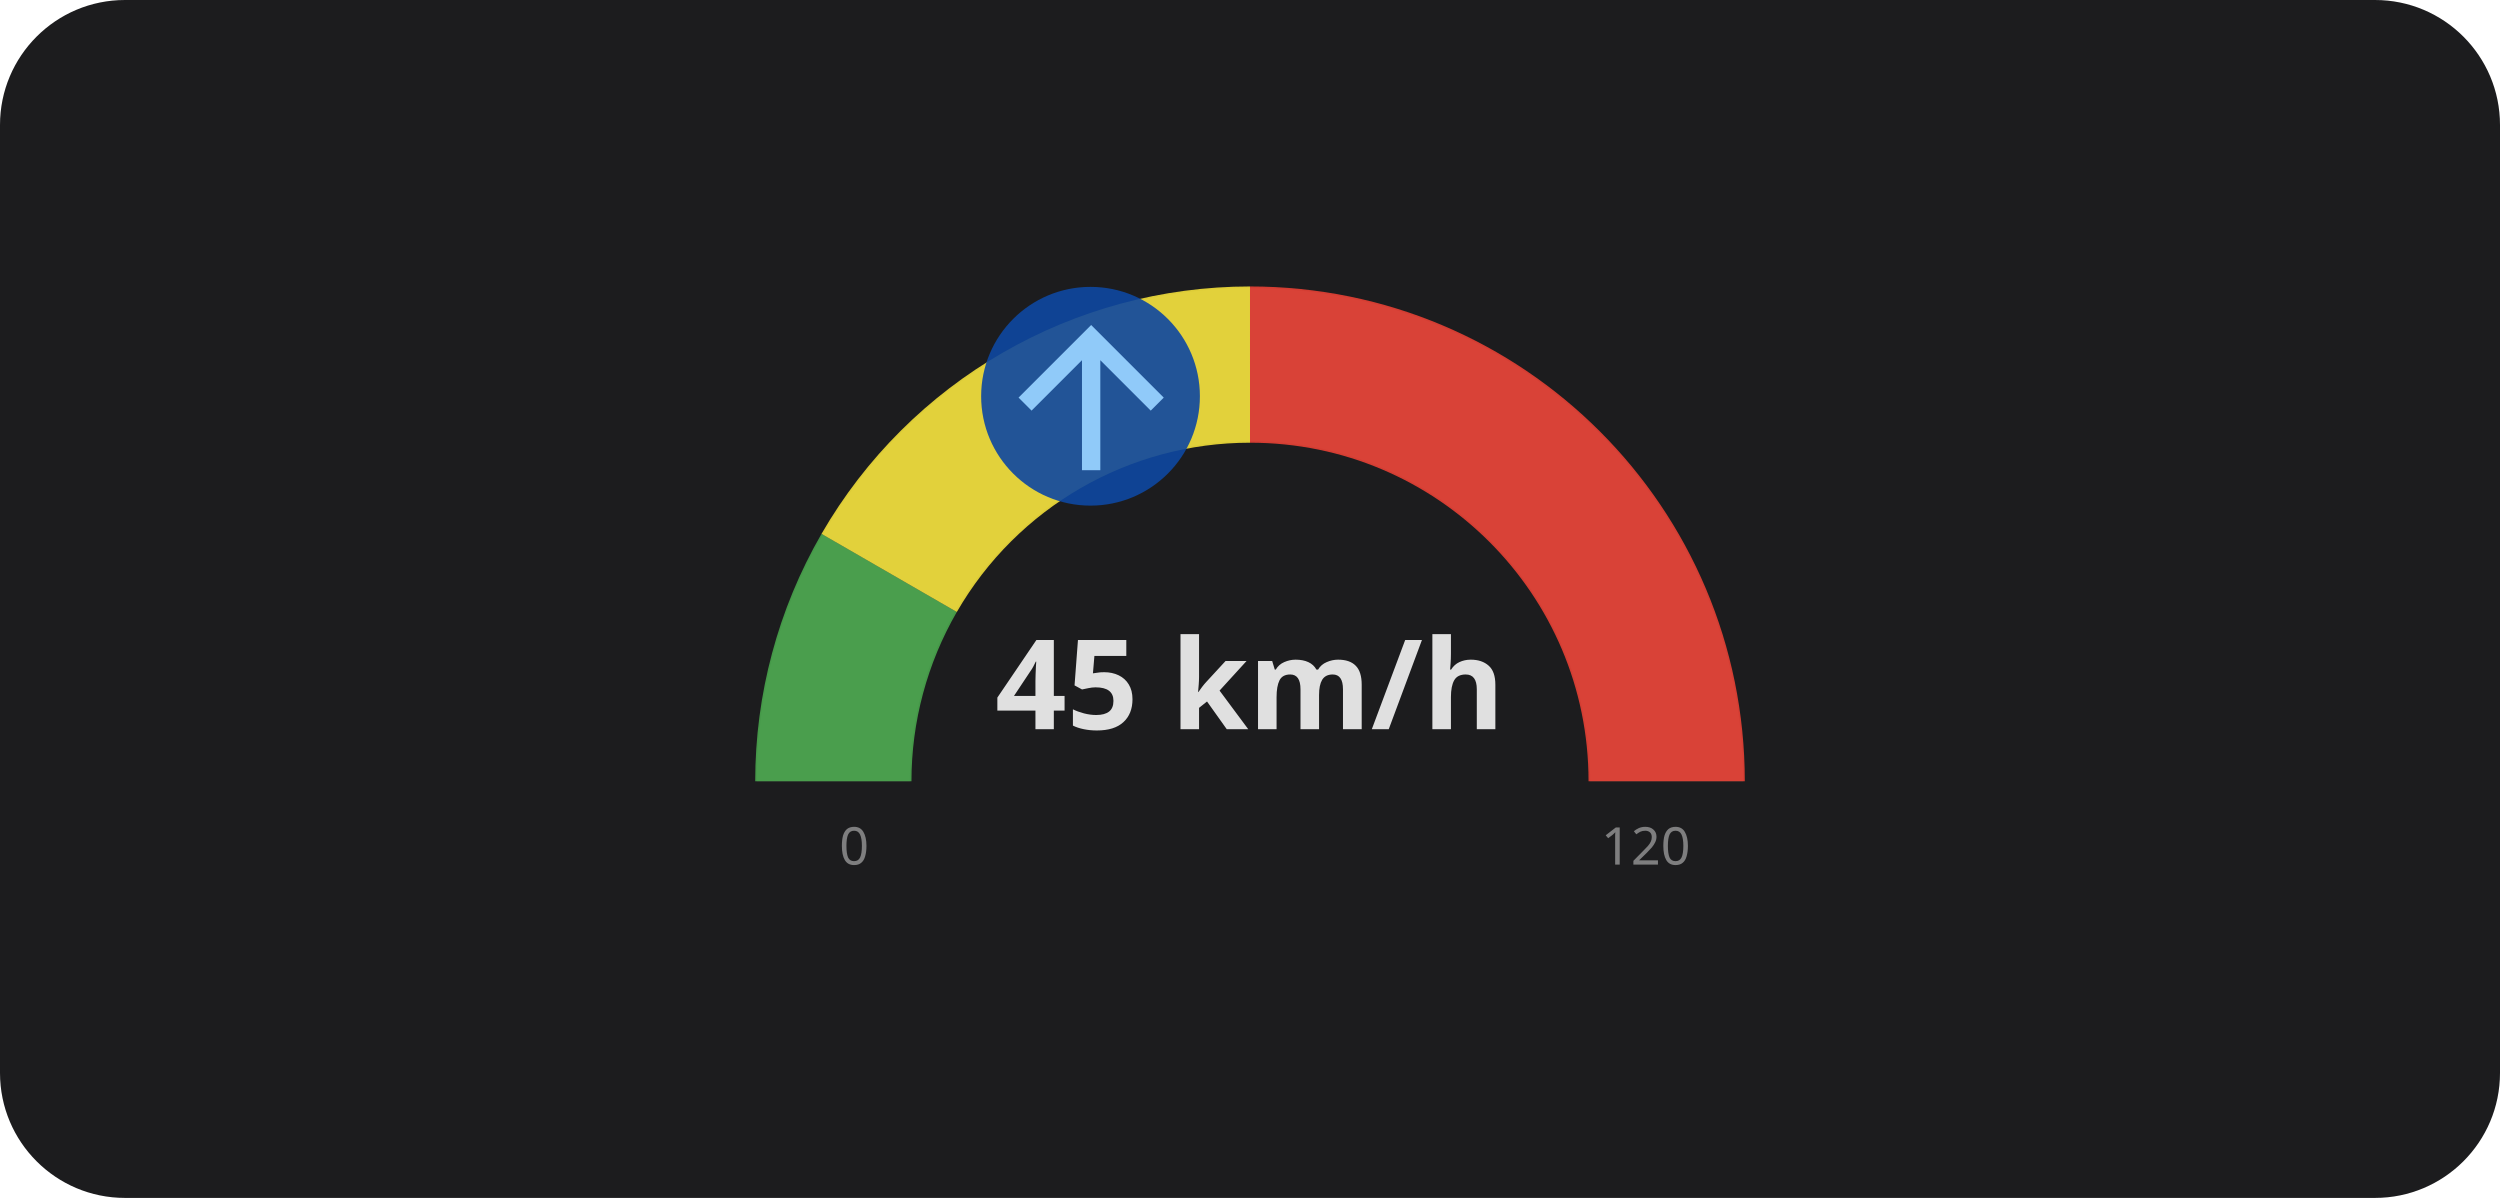
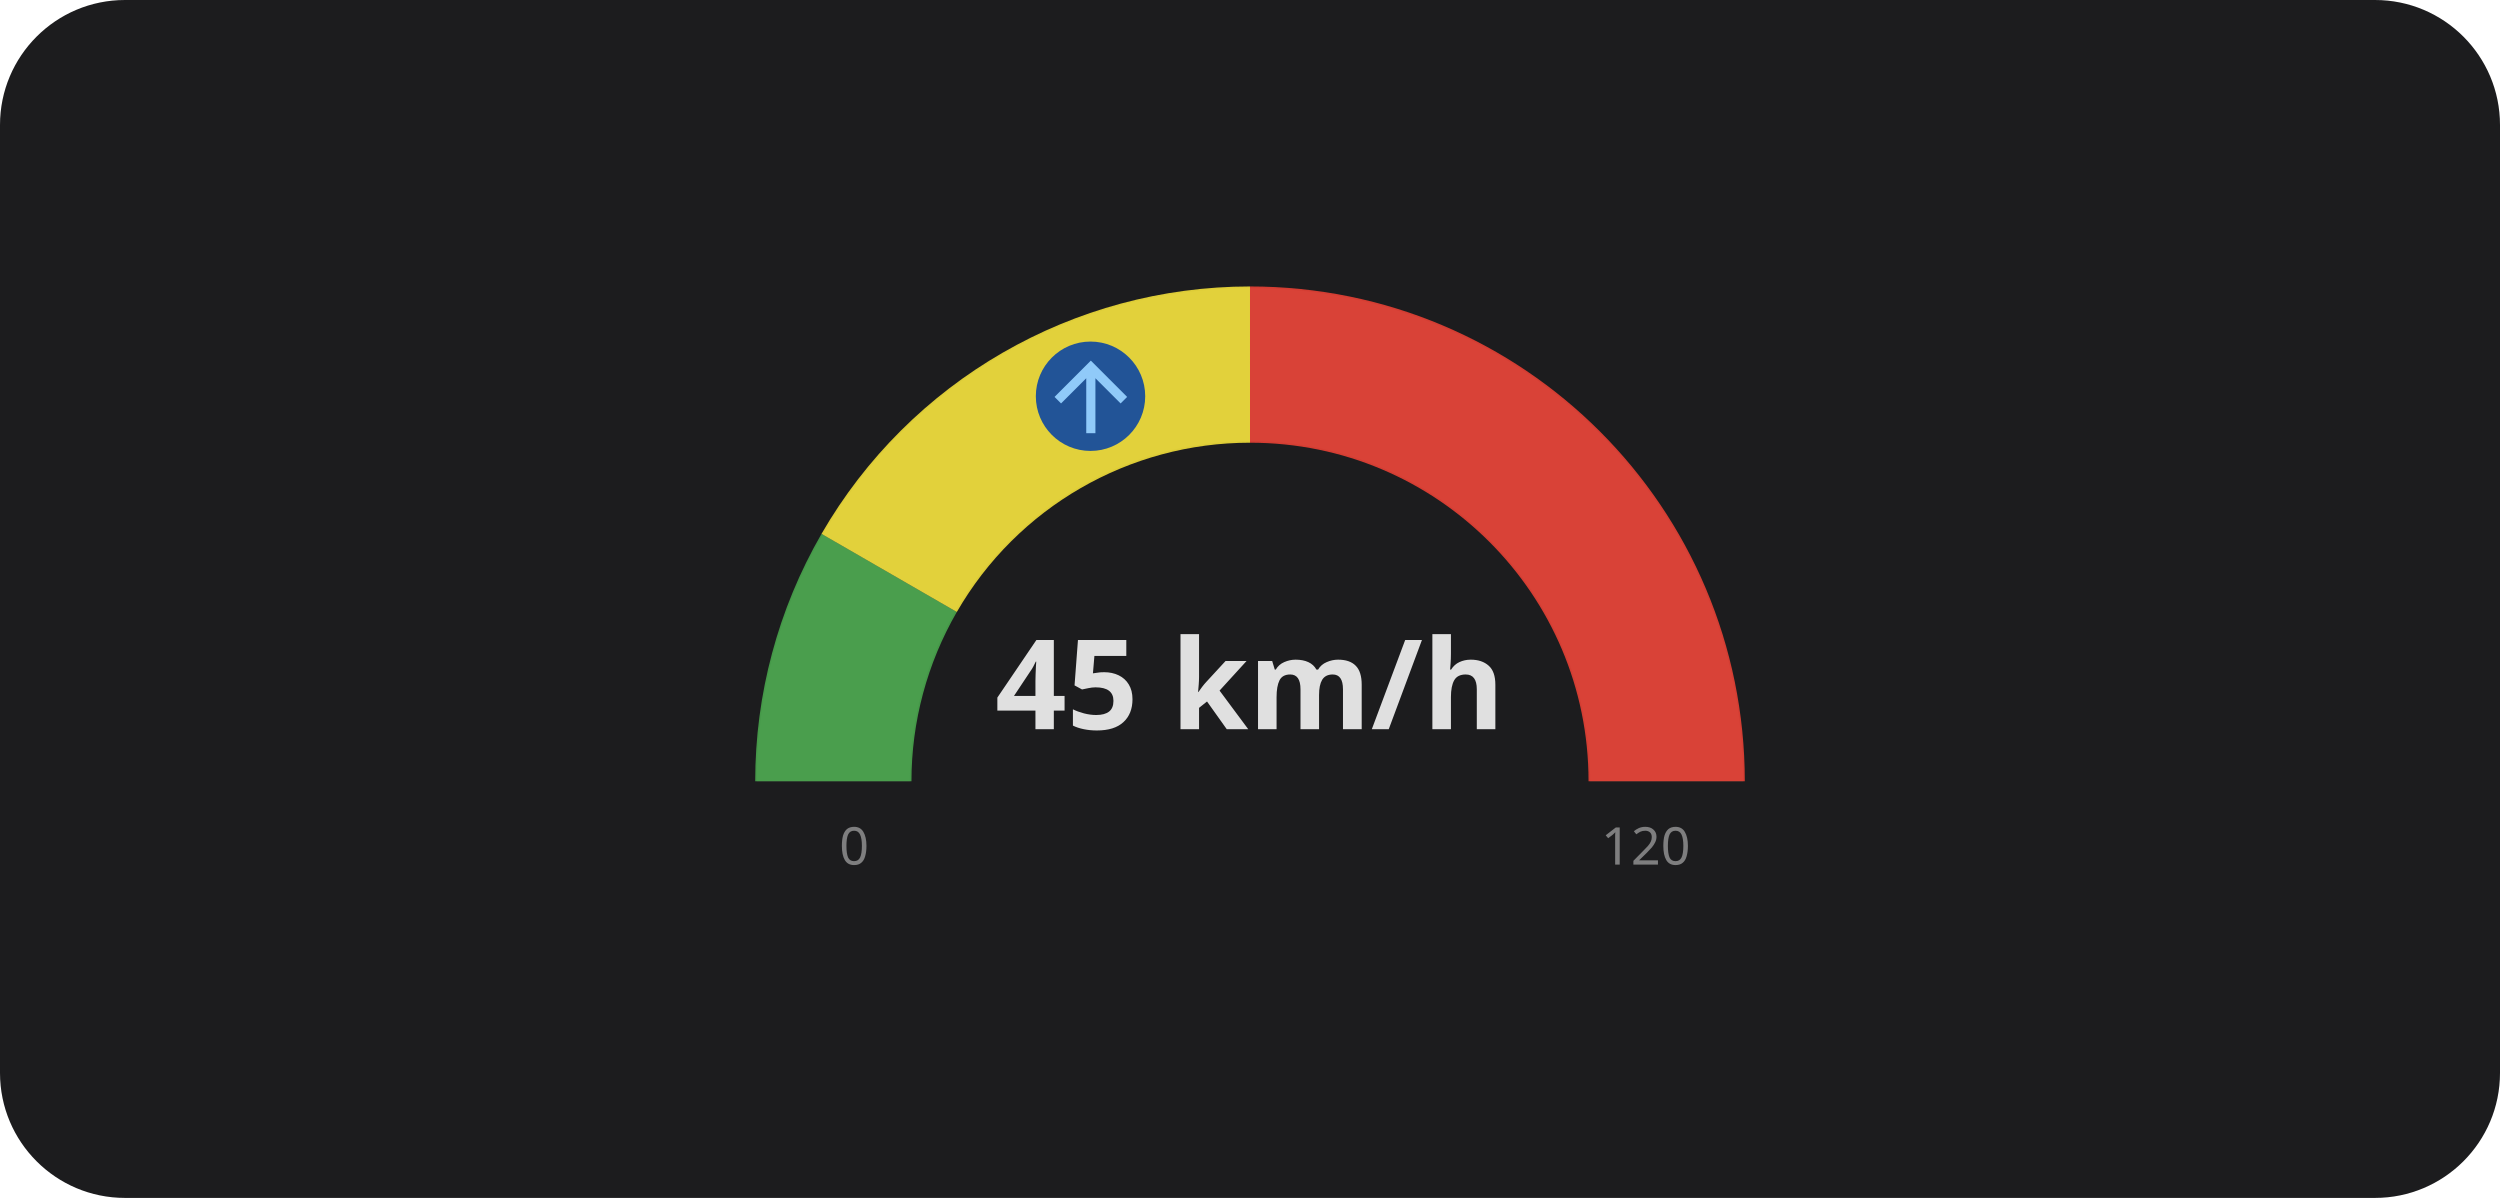
<svg xmlns="http://www.w3.org/2000/svg" width="240" height="115" viewBox="0 0 240 115">
  <rect width="240" height="115" rx="12" fill="#1c1c1e" />
  <g transform="translate(120, 75)">
    <path d="M -40 0 A 40 40 0 0 1 40 0" fill="none" stroke="#3a3a3c" stroke-width="14.7" stroke-linecap="butt" />
    <path d="M -40 0 A 40 40 0 0 1 -34.64 -20" stroke="#4caf50" fill="none" stroke-width="15" opacity="0.85" />
    <path d="M -34.64 -20 A 40 40 0 0 1 0 -40" stroke="#ffeb3b" fill="none" stroke-width="15" opacity="0.85" />
    <path d="M 0 -40 A 40 40 0 0 1 40 0" stroke="#f44336" fill="none" stroke-width="15" opacity="0.85" />
-     <circle cx="-15.31" cy="-36.96" r="10.5" fill="#0d47a1" opacity="0.9" />
-     <path d="M13 20h-2V8l-5.5 5.5-1.42-1.42L12 4.16l7.92 7.92-1.42 1.42L13 8v12z" transform="translate(-25.81, -47.46) scale(0.88)" fill="#90caf9" />
+     <circle cx="-15.31" cy="-36.96" r="5.25" fill="#0d47a1" opacity="0.9" />
+     <path d="M13 20h-2V8l-5.5 5.5-1.42-1.42L12 4.16l7.92 7.92-1.42 1.42L13 8v12z" transform="translate(-20.56, -42.21) scale(0.44)" fill="#90caf9" />
    <text x="0" y="-5" text-anchor="middle" font-family="sans-serif" font-size="12" fill="#e0e0e0" font-weight="bold">45 km/h</text>
    <text x="-38" y="8" text-anchor="middle" font-family="sans-serif" font-size="5" fill="#e0e0e0" opacity="0.5">0</text>
    <text x="38" y="8" text-anchor="middle" font-family="sans-serif" font-size="5" fill="#e0e0e0" opacity="0.5">120</text>
  </g>
</svg>
